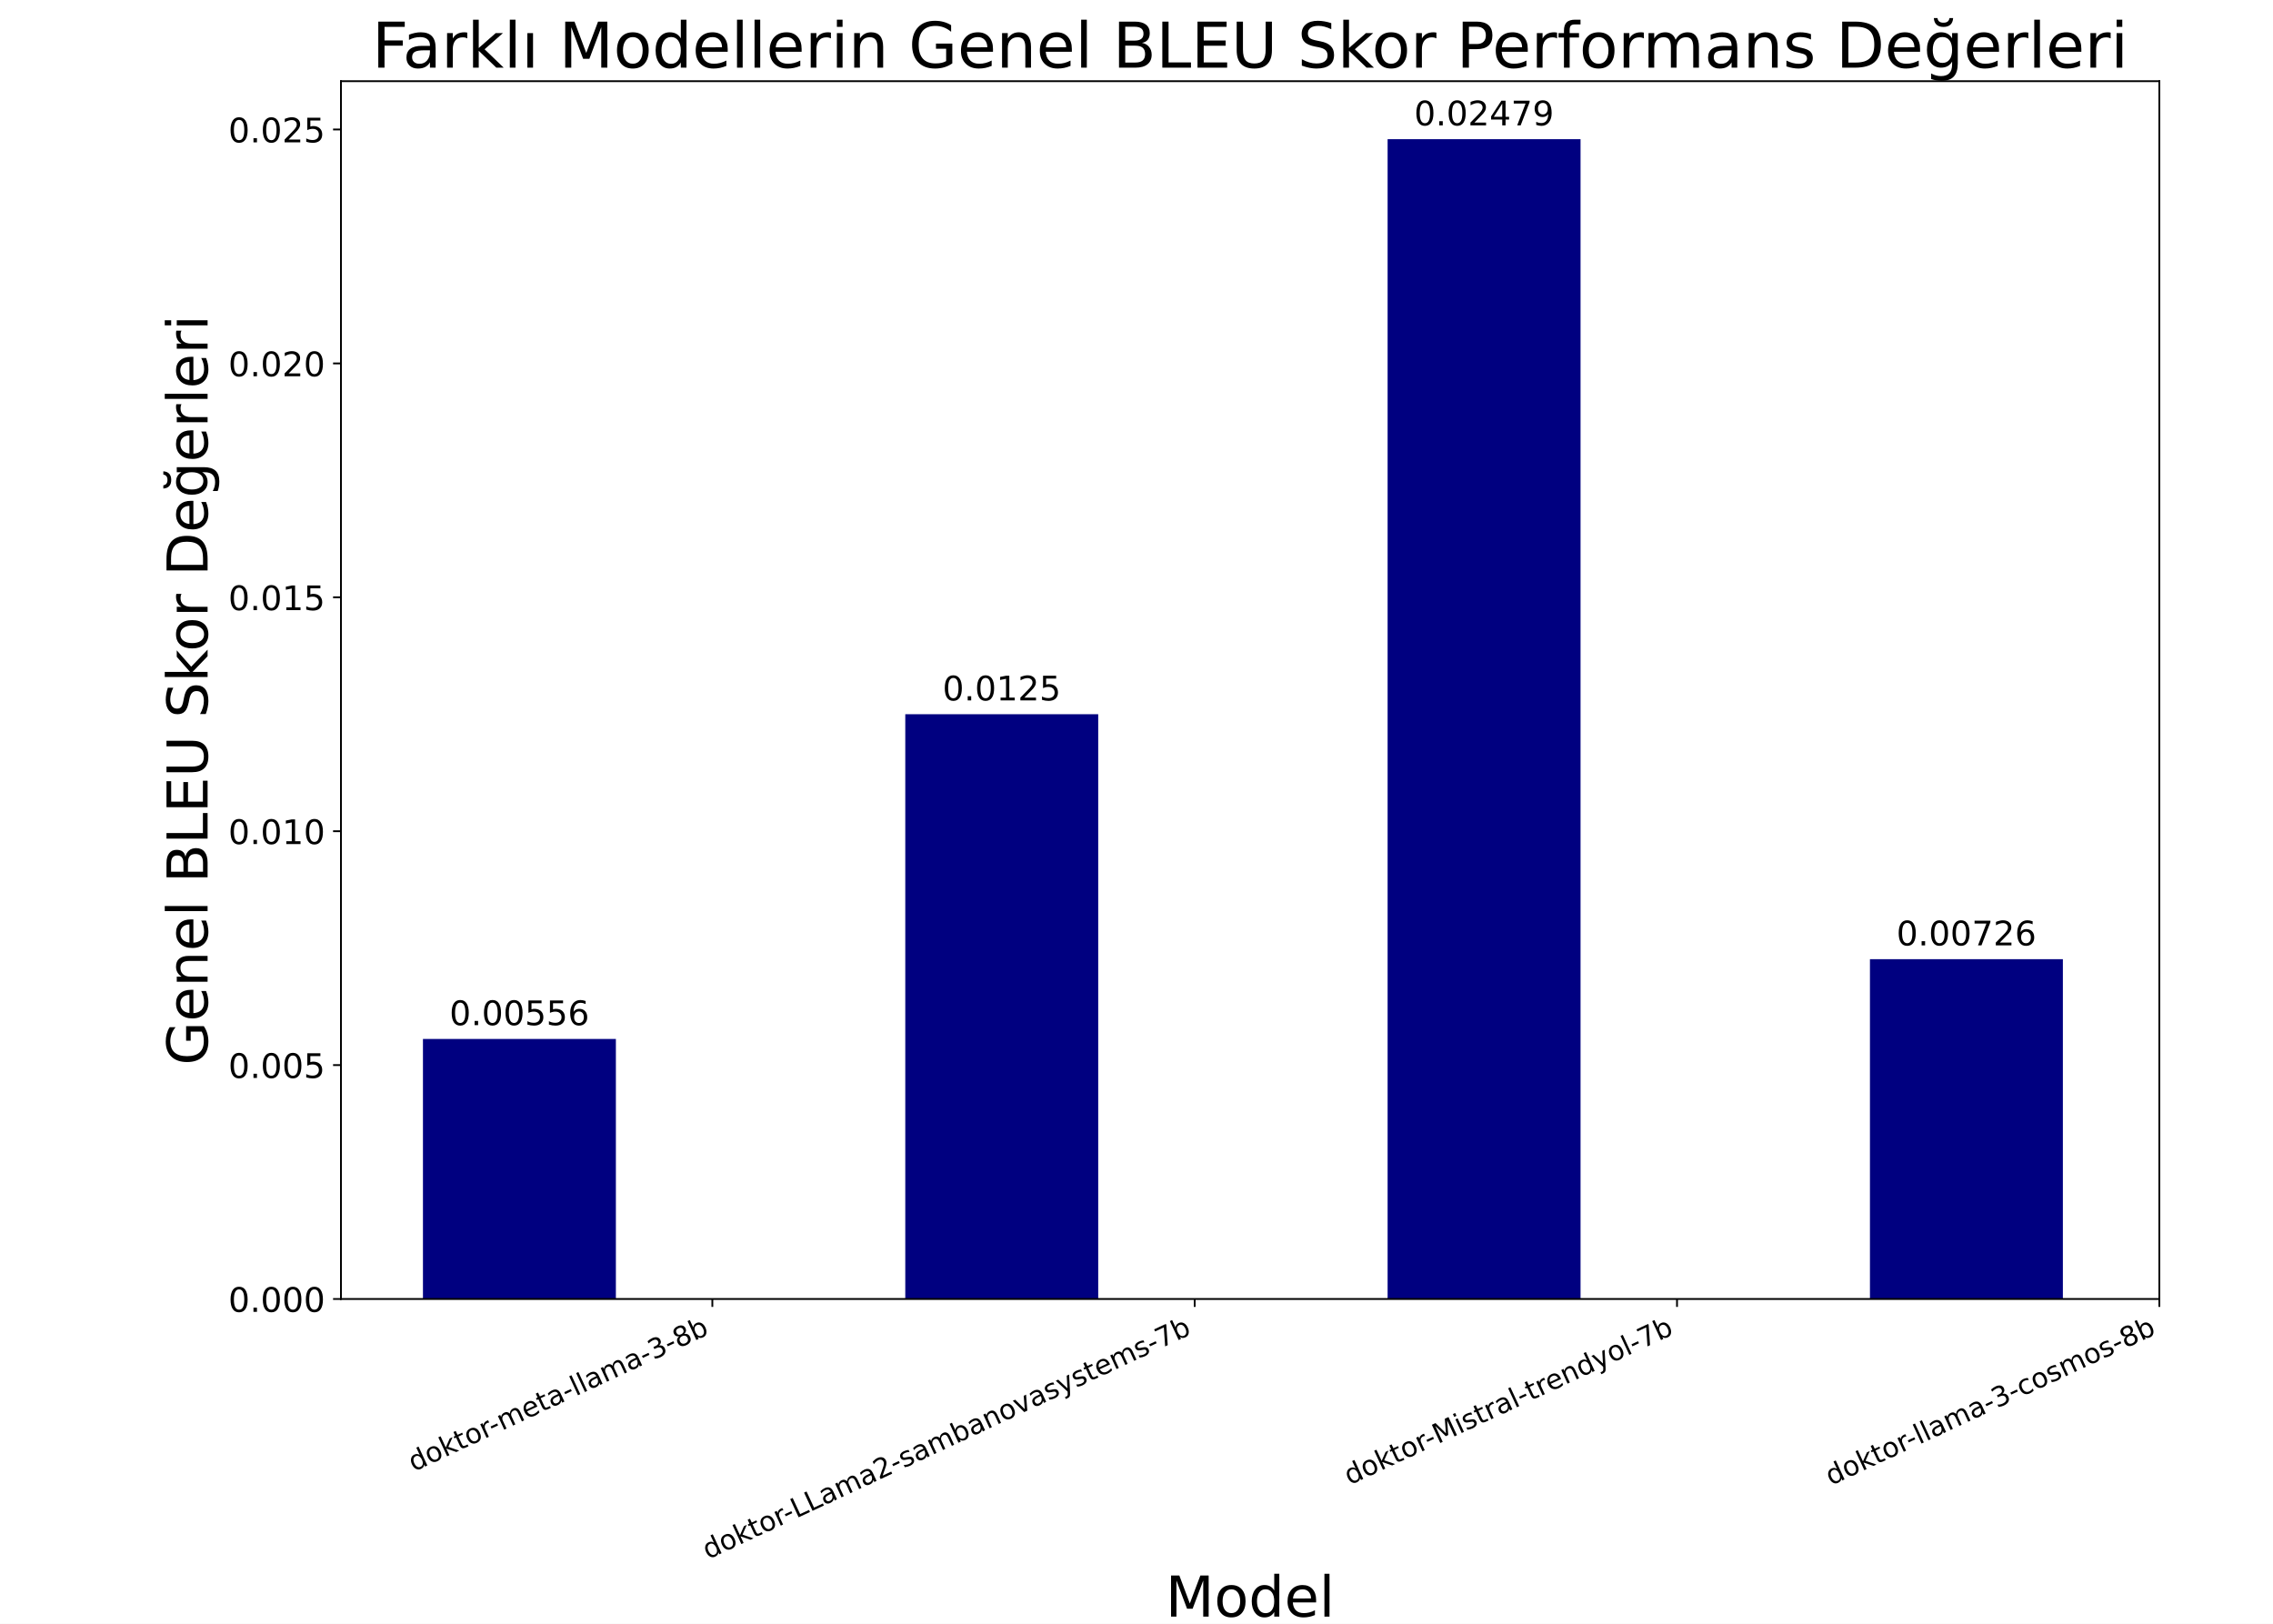
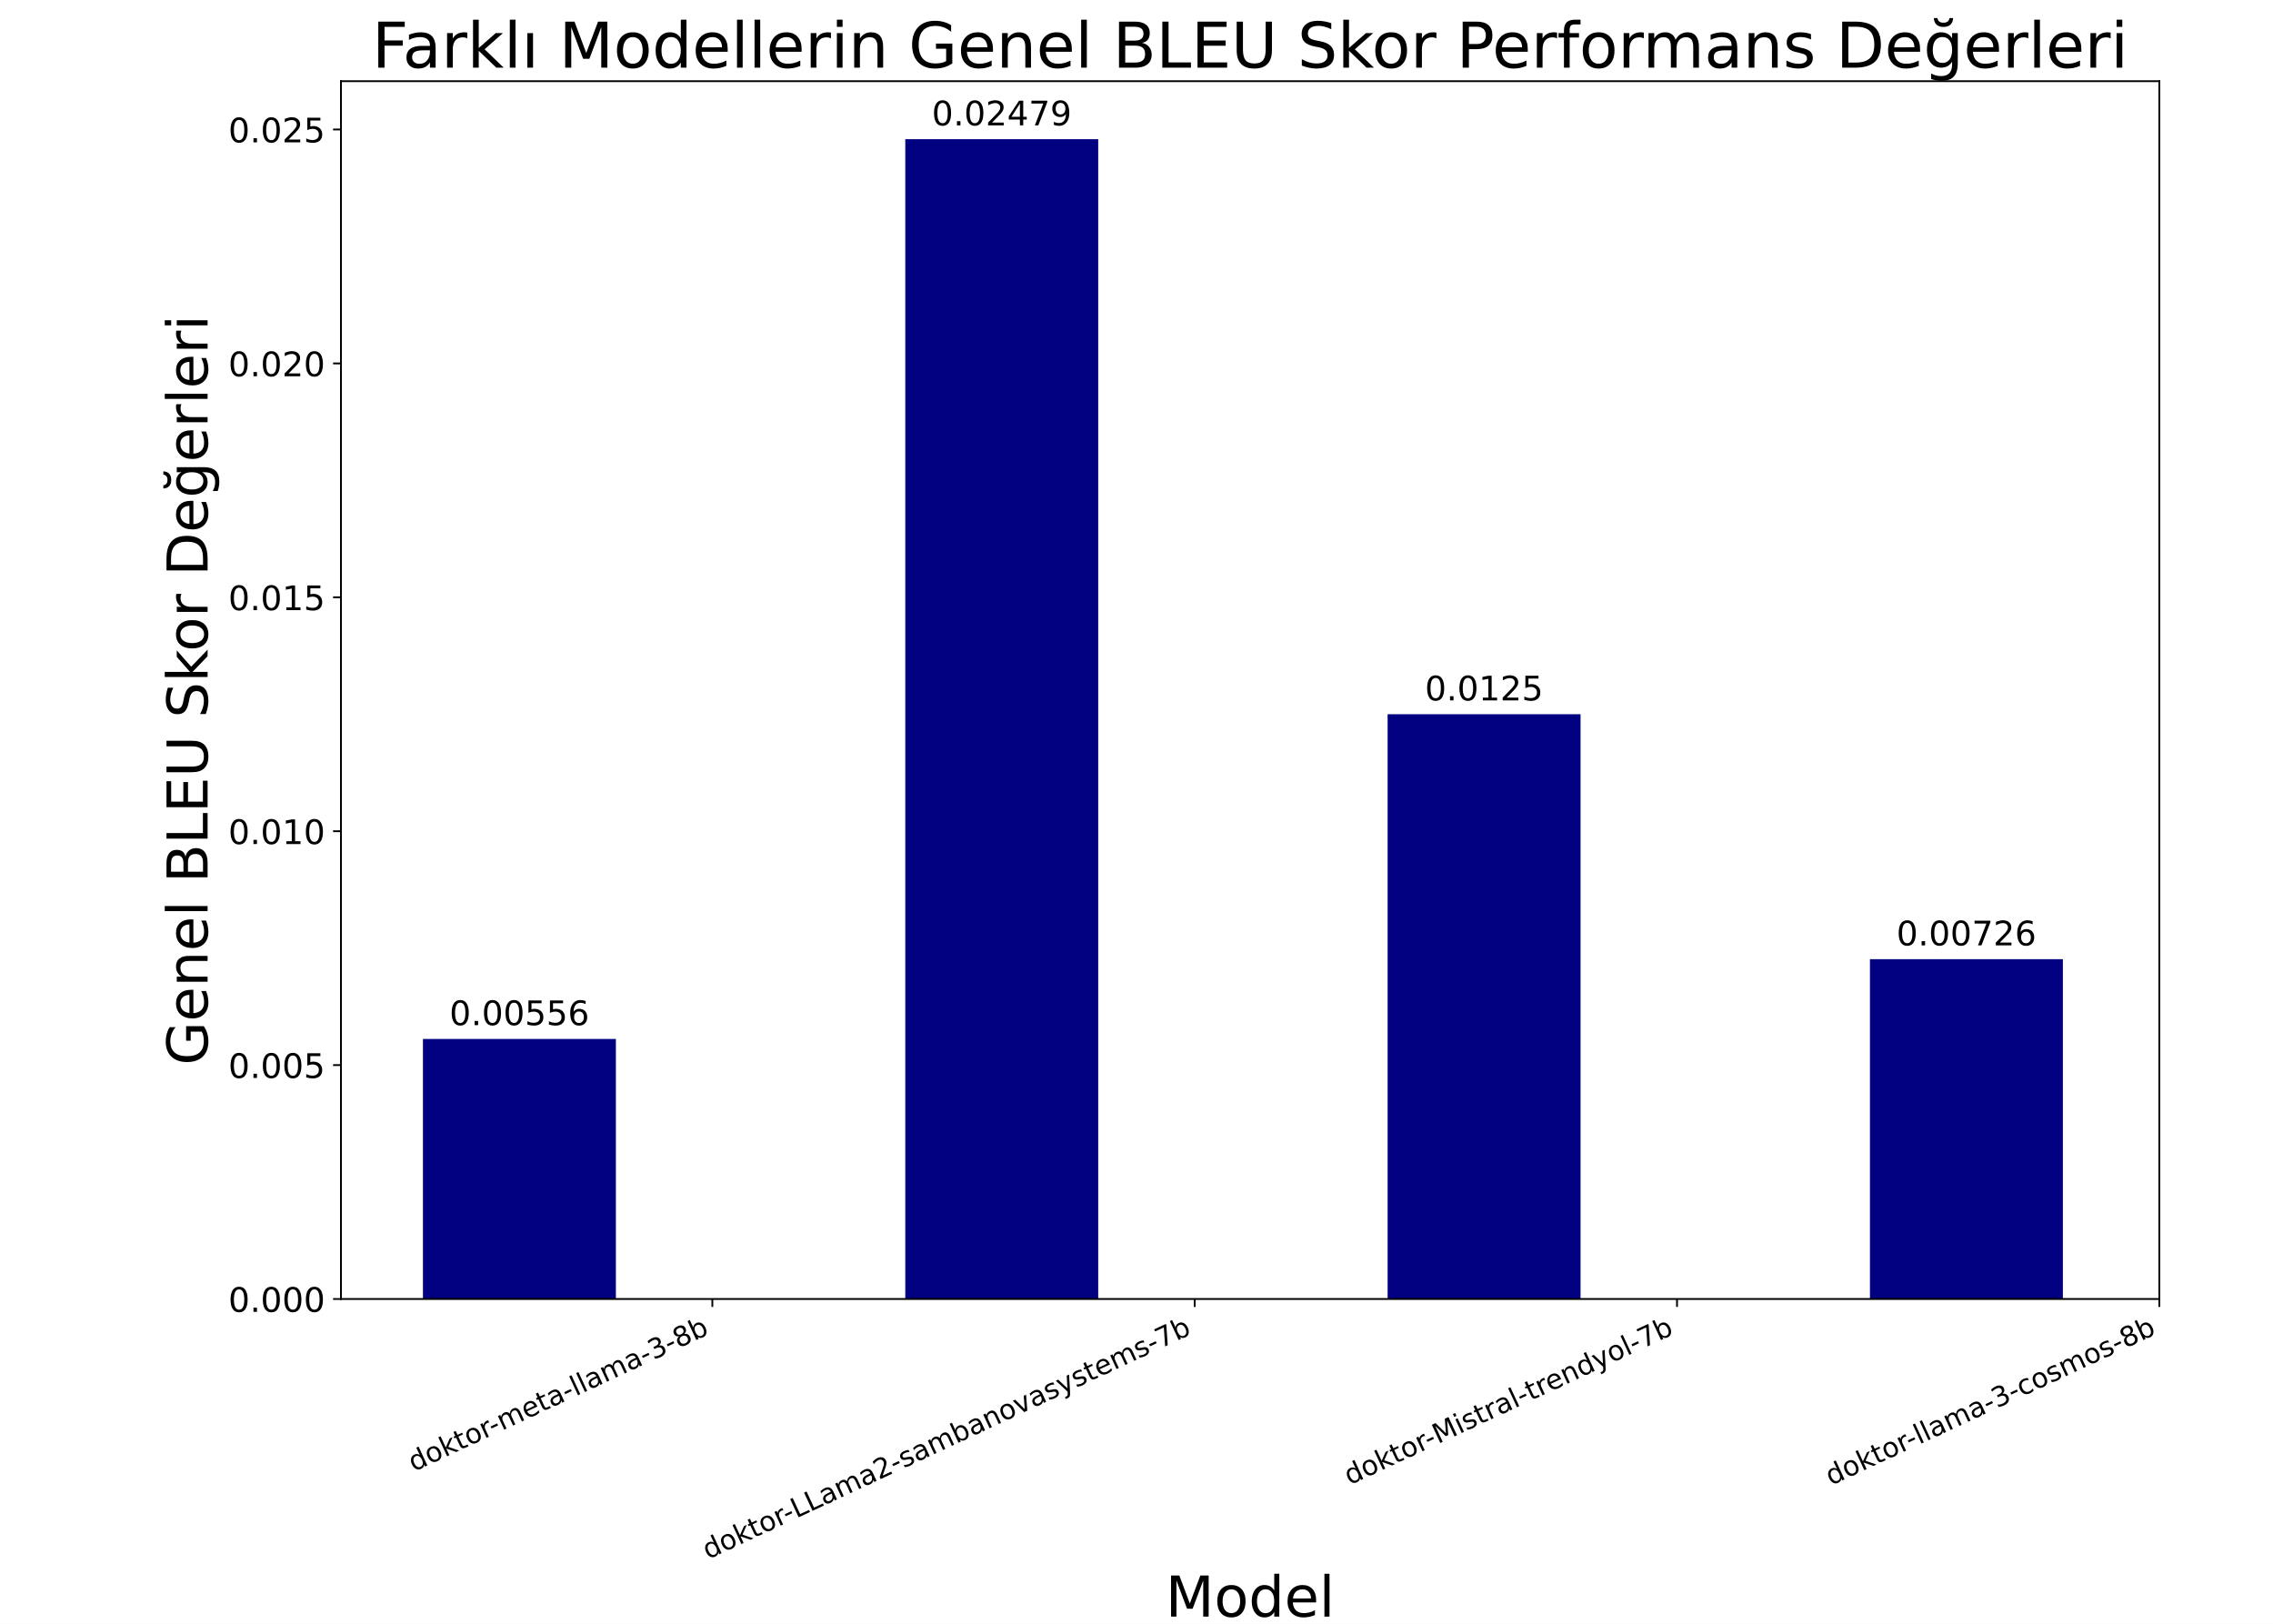
<svg xmlns="http://www.w3.org/2000/svg" xmlns:xlink="http://www.w3.org/1999/xlink" width="1008pt" height="720pt" viewBox="0 0 1008 720" version="1.1">
  <defs>
    <style type="text/css">*{stroke-linejoin: round; stroke-linecap: butt}</style>
  </defs>
  <g id="figure_1">
    <g id="patch_1">
      <path d="M 0 720  L 1008 720  L 1008 0  L 0 0  z " style="fill: #ffffff" />
    </g>
    <g id="axes_1">
      <g id="patch_2">
        <path d="M 151.2 576  L 957.6 576  L 957.6 36  L 151.2 36  z " style="fill: #ffffff" />
      </g>
      <g id="patch_3">
-         <path d="M 187.563 576  L 273.123 576  L 273.123 460.684  L 187.563 460.684  z " clip-path="url(#p17f15756ab)" style="fill: #000080" />
+         <path d="M 187.563 576  L 273.123 576  L 273.123 460.684  L 187.563 460.684  z " clip-path="url(#pc93181507f)" style="fill: #000080" />
      </g>
      <g id="patch_4">
-         <path d="M 401.462 576  L 487.022 576  L 487.022 316.698  L 401.462 316.698  z " clip-path="url(#p17f15756ab)" style="fill: #000080" />
+         <path d="M 401.462 576  L 487.022 576  L 487.022 61.714  L 401.462 61.714  z " clip-path="url(#pc93181507f)" style="fill: #000080" />
      </g>
      <g id="patch_5">
-         <path d="M 615.361 576  L 700.921 576  L 700.921 61.714  L 615.361 61.714  z " clip-path="url(#p17f15756ab)" style="fill: #000080" />
+         <path d="M 615.361 576  L 700.921 576  L 700.921 316.698  L 615.361 316.698  z " clip-path="url(#pc93181507f)" style="fill: #000080" />
      </g>
      <g id="patch_6">
-         <path d="M 829.26 576  L 914.82 576  L 914.82 425.322  L 829.26 425.322  z " clip-path="url(#p17f15756ab)" style="fill: #000080" />
+         <path d="M 829.26 576  L 914.82 576  L 914.82 425.322  L 829.26 425.322  z " clip-path="url(#pc93181507f)" style="fill: #000080" />
      </g>
      <g id="matplotlib.axis_1">
        <g id="xtick_1">
          <g id="line2d_1">
            <defs>
-               <path id="me8f43f73ed" d="M 0 0  L 0 3.5  " style="stroke: #000000; stroke-width: 0.8" />
+               <path id="m2b2a5b75cf" d="M 0 0  L 0 3.5  " style="stroke: #000000; stroke-width: 0.8" />
            </defs>
            <g>
-               <use xlink:href="#me8f43f73ed" x="315.902" y="576" style="stroke: #000000; stroke-width: 0.8" />
+               <use xlink:href="#m2b2a5b75cf" x="315.902" y="576" style="stroke: #000000; stroke-width: 0.8" />
            </g>
          </g>
          <g id="text_1">
            <g transform="translate(183.5063 652.6389) rotate(-25) scale(0.122 -0.122)">
              <defs>
                <path id="DejaVuSans-64" d="M 2906 2969  L 2906 4863  L 3481 4863  L 3481 0  L 2906 0  L 2906 525  Q 2725 213 2448 61  Q 2172 -91 1784 -91  Q 1150 -91 751 415  Q 353 922 353 1747  Q 353 2572 751 3078  Q 1150 3584 1784 3584  Q 2172 3584 2448 3432  Q 2725 3281 2906 2969  z M 947 1747  Q 947 1113 1208 752  Q 1469 391 1925 391  Q 2381 391 2643 752  Q 2906 1113 2906 1747  Q 2906 2381 2643 2742  Q 2381 3103 1925 3103  Q 1469 3103 1208 2742  Q 947 2381 947 1747  z " transform="scale(0.015625)" />
                <path id="DejaVuSans-6f" d="M 1959 3097  Q 1497 3097 1228 2736  Q 959 2375 959 1747  Q 959 1119 1226 758  Q 1494 397 1959 397  Q 2419 397 2687 759  Q 2956 1122 2956 1747  Q 2956 2369 2687 2733  Q 2419 3097 1959 3097  z M 1959 3584  Q 2709 3584 3137 3096  Q 3566 2609 3566 1747  Q 3566 888 3137 398  Q 2709 -91 1959 -91  Q 1206 -91 779 398  Q 353 888 353 1747  Q 353 2609 779 3096  Q 1206 3584 1959 3584  z " transform="scale(0.015625)" />
                <path id="DejaVuSans-6b" d="M 581 4863  L 1159 4863  L 1159 1991  L 2875 3500  L 3609 3500  L 1753 1863  L 3688 0  L 2938 0  L 1159 1709  L 1159 0  L 581 0  L 581 4863  z " transform="scale(0.015625)" />
                <path id="DejaVuSans-74" d="M 1172 4494  L 1172 3500  L 2356 3500  L 2356 3053  L 1172 3053  L 1172 1153  Q 1172 725 1289 603  Q 1406 481 1766 481  L 2356 481  L 2356 0  L 1766 0  Q 1100 0 847 248  Q 594 497 594 1153  L 594 3053  L 172 3053  L 172 3500  L 594 3500  L 594 4494  L 1172 4494  z " transform="scale(0.015625)" />
                <path id="DejaVuSans-72" d="M 2631 2963  Q 2534 3019 2420 3045  Q 2306 3072 2169 3072  Q 1681 3072 1420 2755  Q 1159 2438 1159 1844  L 1159 0  L 581 0  L 581 3500  L 1159 3500  L 1159 2956  Q 1341 3275 1631 3429  Q 1922 3584 2338 3584  Q 2397 3584 2469 3576  Q 2541 3569 2628 3553  L 2631 2963  z " transform="scale(0.015625)" />
                <path id="DejaVuSans-2d" d="M 313 2009  L 1997 2009  L 1997 1497  L 313 1497  L 313 2009  z " transform="scale(0.015625)" />
                <path id="DejaVuSans-6d" d="M 3328 2828  Q 3544 3216 3844 3400  Q 4144 3584 4550 3584  Q 5097 3584 5394 3201  Q 5691 2819 5691 2113  L 5691 0  L 5113 0  L 5113 2094  Q 5113 2597 4934 2840  Q 4756 3084 4391 3084  Q 3944 3084 3684 2787  Q 3425 2491 3425 1978  L 3425 0  L 2847 0  L 2847 2094  Q 2847 2600 2669 2842  Q 2491 3084 2119 3084  Q 1678 3084 1418 2786  Q 1159 2488 1159 1978  L 1159 0  L 581 0  L 581 3500  L 1159 3500  L 1159 2956  Q 1356 3278 1631 3431  Q 1906 3584 2284 3584  Q 2666 3584 2933 3390  Q 3200 3197 3328 2828  z " transform="scale(0.015625)" />
                <path id="DejaVuSans-65" d="M 3597 1894  L 3597 1613  L 953 1613  Q 991 1019 1311 708  Q 1631 397 2203 397  Q 2534 397 2845 478  Q 3156 559 3463 722  L 3463 178  Q 3153 47 2828 -22  Q 2503 -91 2169 -91  Q 1331 -91 842 396  Q 353 884 353 1716  Q 353 2575 817 3079  Q 1281 3584 2069 3584  Q 2775 3584 3186 3129  Q 3597 2675 3597 1894  z M 3022 2063  Q 3016 2534 2758 2815  Q 2500 3097 2075 3097  Q 1594 3097 1305 2825  Q 1016 2553 972 2059  L 3022 2063  z " transform="scale(0.015625)" />
                <path id="DejaVuSans-61" d="M 2194 1759  Q 1497 1759 1228 1600  Q 959 1441 959 1056  Q 959 750 1161 570  Q 1363 391 1709 391  Q 2188 391 2477 730  Q 2766 1069 2766 1631  L 2766 1759  L 2194 1759  z M 3341 1997  L 3341 0  L 2766 0  L 2766 531  Q 2569 213 2275 61  Q 1981 -91 1556 -91  Q 1019 -91 701 211  Q 384 513 384 1019  Q 384 1609 779 1909  Q 1175 2209 1959 2209  L 2766 2209  L 2766 2266  Q 2766 2663 2505 2880  Q 2244 3097 1772 3097  Q 1472 3097 1187 3025  Q 903 2953 641 2809  L 641 3341  Q 956 3463 1253 3523  Q 1550 3584 1831 3584  Q 2591 3584 2966 3190  Q 3341 2797 3341 1997  z " transform="scale(0.015625)" />
                <path id="DejaVuSans-6c" d="M 603 4863  L 1178 4863  L 1178 0  L 603 0  L 603 4863  z " transform="scale(0.015625)" />
                <path id="DejaVuSans-33" d="M 2597 2516  Q 3050 2419 3304 2112  Q 3559 1806 3559 1356  Q 3559 666 3084 287  Q 2609 -91 1734 -91  Q 1441 -91 1130 -33  Q 819 25 488 141  L 488 750  Q 750 597 1062 519  Q 1375 441 1716 441  Q 2309 441 2620 675  Q 2931 909 2931 1356  Q 2931 1769 2642 2001  Q 2353 2234 1838 2234  L 1294 2234  L 1294 2753  L 1863 2753  Q 2328 2753 2575 2939  Q 2822 3125 2822 3475  Q 2822 3834 2567 4026  Q 2313 4219 1838 4219  Q 1578 4219 1281 4162  Q 984 4106 628 3988  L 628 4550  Q 988 4650 1302 4700  Q 1616 4750 1894 4750  Q 2613 4750 3031 4423  Q 3450 4097 3450 3541  Q 3450 3153 3228 2886  Q 3006 2619 2597 2516  z " transform="scale(0.015625)" />
                <path id="DejaVuSans-38" d="M 2034 2216  Q 1584 2216 1326 1975  Q 1069 1734 1069 1313  Q 1069 891 1326 650  Q 1584 409 2034 409  Q 2484 409 2743 651  Q 3003 894 3003 1313  Q 3003 1734 2745 1975  Q 2488 2216 2034 2216  z M 1403 2484  Q 997 2584 770 2862  Q 544 3141 544 3541  Q 544 4100 942 4425  Q 1341 4750 2034 4750  Q 2731 4750 3128 4425  Q 3525 4100 3525 3541  Q 3525 3141 3298 2862  Q 3072 2584 2669 2484  Q 3125 2378 3379 2068  Q 3634 1759 3634 1313  Q 3634 634 3220 271  Q 2806 -91 2034 -91  Q 1263 -91 848 271  Q 434 634 434 1313  Q 434 1759 690 2068  Q 947 2378 1403 2484  z M 1172 3481  Q 1172 3119 1398 2916  Q 1625 2713 2034 2713  Q 2441 2713 2670 2916  Q 2900 3119 2900 3481  Q 2900 3844 2670 4047  Q 2441 4250 2034 4250  Q 1625 4250 1398 4047  Q 1172 3844 1172 3481  z " transform="scale(0.015625)" />
                <path id="DejaVuSans-62" d="M 3116 1747  Q 3116 2381 2855 2742  Q 2594 3103 2138 3103  Q 1681 3103 1420 2742  Q 1159 2381 1159 1747  Q 1159 1113 1420 752  Q 1681 391 2138 391  Q 2594 391 2855 752  Q 3116 1113 3116 1747  z M 1159 2969  Q 1341 3281 1617 3432  Q 1894 3584 2278 3584  Q 2916 3584 3314 3078  Q 3713 2572 3713 1747  Q 3713 922 3314 415  Q 2916 -91 2278 -91  Q 1894 -91 1617 61  Q 1341 213 1159 525  L 1159 0  L 581 0  L 581 4863  L 1159 4863  L 1159 2969  z " transform="scale(0.015625)" />
              </defs>
              <use xlink:href="#DejaVuSans-64" />
              <use xlink:href="#DejaVuSans-6f" x="63.477" />
              <use xlink:href="#DejaVuSans-6b" x="124.658" />
              <use xlink:href="#DejaVuSans-74" x="182.568" />
              <use xlink:href="#DejaVuSans-6f" x="221.777" />
              <use xlink:href="#DejaVuSans-72" x="282.959" />
              <use xlink:href="#DejaVuSans-2d" x="317.697" />
              <use xlink:href="#DejaVuSans-6d" x="353.781" />
              <use xlink:href="#DejaVuSans-65" x="451.193" />
              <use xlink:href="#DejaVuSans-74" x="512.717" />
              <use xlink:href="#DejaVuSans-61" x="551.926" />
              <use xlink:href="#DejaVuSans-2d" x="613.205" />
              <use xlink:href="#DejaVuSans-6c" x="649.289" />
              <use xlink:href="#DejaVuSans-6c" x="677.072" />
              <use xlink:href="#DejaVuSans-61" x="704.855" />
              <use xlink:href="#DejaVuSans-6d" x="766.135" />
              <use xlink:href="#DejaVuSans-61" x="863.547" />
              <use xlink:href="#DejaVuSans-2d" x="924.826" />
              <use xlink:href="#DejaVuSans-33" x="960.91" />
              <use xlink:href="#DejaVuSans-2d" x="1024.533" />
              <use xlink:href="#DejaVuSans-38" x="1060.617" />
              <use xlink:href="#DejaVuSans-62" x="1124.24" />
            </g>
          </g>
        </g>
        <g id="xtick_2">
          <g id="line2d_2">
            <g>
-               <use xlink:href="#me8f43f73ed" x="529.802" y="576" style="stroke: #000000; stroke-width: 0.8" />
+               <use xlink:href="#m2b2a5b75cf" x="529.802" y="576" style="stroke: #000000; stroke-width: 0.8" />
            </g>
          </g>
          <g id="text_2">
            <g transform="translate(313.9739 691.5437) rotate(-25) scale(0.122 -0.122)">
              <defs>
                <path id="DejaVuSans-4c" d="M 628 4666  L 1259 4666  L 1259 531  L 3531 531  L 3531 0  L 628 0  L 628 4666  z " transform="scale(0.015625)" />
                <path id="DejaVuSans-32" d="M 1228 531  L 3431 531  L 3431 0  L 469 0  L 469 531  Q 828 903 1448 1529  Q 2069 2156 2228 2338  Q 2531 2678 2651 2914  Q 2772 3150 2772 3378  Q 2772 3750 2511 3984  Q 2250 4219 1831 4219  Q 1534 4219 1204 4116  Q 875 4013 500 3803  L 500 4441  Q 881 4594 1212 4672  Q 1544 4750 1819 4750  Q 2544 4750 2975 4387  Q 3406 4025 3406 3419  Q 3406 3131 3298 2873  Q 3191 2616 2906 2266  Q 2828 2175 2409 1742  Q 1991 1309 1228 531  z " transform="scale(0.015625)" />
                <path id="DejaVuSans-73" d="M 2834 3397  L 2834 2853  Q 2591 2978 2328 3040  Q 2066 3103 1784 3103  Q 1356 3103 1142 2972  Q 928 2841 928 2578  Q 928 2378 1081 2264  Q 1234 2150 1697 2047  L 1894 2003  Q 2506 1872 2764 1633  Q 3022 1394 3022 966  Q 3022 478 2636 193  Q 2250 -91 1575 -91  Q 1294 -91 989 -36  Q 684 19 347 128  L 347 722  Q 666 556 975 473  Q 1284 391 1588 391  Q 1994 391 2212 530  Q 2431 669 2431 922  Q 2431 1156 2273 1281  Q 2116 1406 1581 1522  L 1381 1569  Q 847 1681 609 1914  Q 372 2147 372 2553  Q 372 3047 722 3315  Q 1072 3584 1716 3584  Q 2034 3584 2315 3537  Q 2597 3491 2834 3397  z " transform="scale(0.015625)" />
                <path id="DejaVuSans-6e" d="M 3513 2113  L 3513 0  L 2938 0  L 2938 2094  Q 2938 2591 2744 2837  Q 2550 3084 2163 3084  Q 1697 3084 1428 2787  Q 1159 2491 1159 1978  L 1159 0  L 581 0  L 581 3500  L 1159 3500  L 1159 2956  Q 1366 3272 1645 3428  Q 1925 3584 2291 3584  Q 2894 3584 3203 3211  Q 3513 2838 3513 2113  z " transform="scale(0.015625)" />
                <path id="DejaVuSans-76" d="M 191 3500  L 800 3500  L 1894 563  L 2988 3500  L 3597 3500  L 2284 0  L 1503 0  L 191 3500  z " transform="scale(0.015625)" />
                <path id="DejaVuSans-79" d="M 2059 -325  Q 1816 -950 1584 -1140  Q 1353 -1331 966 -1331  L 506 -1331  L 506 -850  L 844 -850  Q 1081 -850 1212 -737  Q 1344 -625 1503 -206  L 1606 56  L 191 3500  L 800 3500  L 1894 763  L 2988 3500  L 3597 3500  L 2059 -325  z " transform="scale(0.015625)" />
                <path id="DejaVuSans-37" d="M 525 4666  L 3525 4666  L 3525 4397  L 1831 0  L 1172 0  L 2766 4134  L 525 4134  L 525 4666  z " transform="scale(0.015625)" />
              </defs>
              <use xlink:href="#DejaVuSans-64" />
              <use xlink:href="#DejaVuSans-6f" x="63.477" />
              <use xlink:href="#DejaVuSans-6b" x="124.658" />
              <use xlink:href="#DejaVuSans-74" x="182.568" />
              <use xlink:href="#DejaVuSans-6f" x="221.777" />
              <use xlink:href="#DejaVuSans-72" x="282.959" />
              <use xlink:href="#DejaVuSans-2d" x="317.697" />
              <use xlink:href="#DejaVuSans-4c" x="353.781" />
              <use xlink:href="#DejaVuSans-4c" x="409.494" />
              <use xlink:href="#DejaVuSans-61" x="465.207" />
              <use xlink:href="#DejaVuSans-6d" x="526.486" />
              <use xlink:href="#DejaVuSans-61" x="623.898" />
              <use xlink:href="#DejaVuSans-32" x="685.178" />
              <use xlink:href="#DejaVuSans-2d" x="748.801" />
              <use xlink:href="#DejaVuSans-73" x="784.885" />
              <use xlink:href="#DejaVuSans-61" x="836.984" />
              <use xlink:href="#DejaVuSans-6d" x="898.264" />
              <use xlink:href="#DejaVuSans-62" x="995.676" />
              <use xlink:href="#DejaVuSans-61" x="1059.152" />
              <use xlink:href="#DejaVuSans-6e" x="1120.432" />
              <use xlink:href="#DejaVuSans-6f" x="1183.811" />
              <use xlink:href="#DejaVuSans-76" x="1244.992" />
              <use xlink:href="#DejaVuSans-61" x="1304.172" />
              <use xlink:href="#DejaVuSans-73" x="1365.451" />
              <use xlink:href="#DejaVuSans-79" x="1417.551" />
              <use xlink:href="#DejaVuSans-73" x="1476.73" />
              <use xlink:href="#DejaVuSans-74" x="1528.83" />
              <use xlink:href="#DejaVuSans-65" x="1568.039" />
              <use xlink:href="#DejaVuSans-6d" x="1629.562" />
              <use xlink:href="#DejaVuSans-73" x="1726.975" />
              <use xlink:href="#DejaVuSans-2d" x="1779.074" />
              <use xlink:href="#DejaVuSans-37" x="1815.158" />
              <use xlink:href="#DejaVuSans-62" x="1878.781" />
            </g>
          </g>
        </g>
        <g id="xtick_3">
          <g id="line2d_3">
            <g>
-               <use xlink:href="#me8f43f73ed" x="743.701" y="576" style="stroke: #000000; stroke-width: 0.8" />
+               <use xlink:href="#m2b2a5b75cf" x="743.701" y="576" style="stroke: #000000; stroke-width: 0.8" />
            </g>
          </g>
          <g id="text_3">
            <g transform="translate(598.5357 658.5932) rotate(-25) scale(0.122 -0.122)">
              <defs>
                <path id="DejaVuSans-4d" d="M 628 4666  L 1569 4666  L 2759 1491  L 3956 4666  L 4897 4666  L 4897 0  L 4281 0  L 4281 4097  L 3078 897  L 2444 897  L 1241 4097  L 1241 0  L 628 0  L 628 4666  z " transform="scale(0.015625)" />
                <path id="DejaVuSans-69" d="M 603 3500  L 1178 3500  L 1178 0  L 603 0  L 603 3500  z M 603 4863  L 1178 4863  L 1178 4134  L 603 4134  L 603 4863  z " transform="scale(0.015625)" />
              </defs>
              <use xlink:href="#DejaVuSans-64" />
              <use xlink:href="#DejaVuSans-6f" x="63.477" />
              <use xlink:href="#DejaVuSans-6b" x="124.658" />
              <use xlink:href="#DejaVuSans-74" x="182.568" />
              <use xlink:href="#DejaVuSans-6f" x="221.777" />
              <use xlink:href="#DejaVuSans-72" x="282.959" />
              <use xlink:href="#DejaVuSans-2d" x="317.697" />
              <use xlink:href="#DejaVuSans-4d" x="353.781" />
              <use xlink:href="#DejaVuSans-69" x="440.061" />
              <use xlink:href="#DejaVuSans-73" x="467.844" />
              <use xlink:href="#DejaVuSans-74" x="519.943" />
              <use xlink:href="#DejaVuSans-72" x="559.152" />
              <use xlink:href="#DejaVuSans-61" x="600.266" />
              <use xlink:href="#DejaVuSans-6c" x="661.545" />
              <use xlink:href="#DejaVuSans-2d" x="689.328" />
              <use xlink:href="#DejaVuSans-74" x="725.412" />
              <use xlink:href="#DejaVuSans-72" x="764.621" />
              <use xlink:href="#DejaVuSans-65" x="803.484" />
              <use xlink:href="#DejaVuSans-6e" x="865.008" />
              <use xlink:href="#DejaVuSans-64" x="928.387" />
              <use xlink:href="#DejaVuSans-79" x="991.863" />
              <use xlink:href="#DejaVuSans-6f" x="1051.043" />
              <use xlink:href="#DejaVuSans-6c" x="1112.225" />
              <use xlink:href="#DejaVuSans-2d" x="1140.008" />
              <use xlink:href="#DejaVuSans-37" x="1176.092" />
              <use xlink:href="#DejaVuSans-62" x="1239.715" />
            </g>
          </g>
        </g>
        <g id="xtick_4">
          <g id="line2d_4">
            <g>
-               <use xlink:href="#me8f43f73ed" x="957.6" y="576" style="stroke: #000000; stroke-width: 0.8" />
+               <use xlink:href="#m2b2a5b75cf" x="957.6" y="576" style="stroke: #000000; stroke-width: 0.8" />
            </g>
          </g>
          <g id="text_4">
            <g transform="translate(811.9874 658.8018) rotate(-25) scale(0.122 -0.122)">
              <defs>
                <path id="DejaVuSans-63" d="M 3122 3366  L 3122 2828  Q 2878 2963 2633 3030  Q 2388 3097 2138 3097  Q 1578 3097 1268 2742  Q 959 2388 959 1747  Q 959 1106 1268 751  Q 1578 397 2138 397  Q 2388 397 2633 464  Q 2878 531 3122 666  L 3122 134  Q 2881 22 2623 -34  Q 2366 -91 2075 -91  Q 1284 -91 818 406  Q 353 903 353 1747  Q 353 2603 823 3093  Q 1294 3584 2113 3584  Q 2378 3584 2631 3529  Q 2884 3475 3122 3366  z " transform="scale(0.015625)" />
              </defs>
              <use xlink:href="#DejaVuSans-64" />
              <use xlink:href="#DejaVuSans-6f" x="63.477" />
              <use xlink:href="#DejaVuSans-6b" x="124.658" />
              <use xlink:href="#DejaVuSans-74" x="182.568" />
              <use xlink:href="#DejaVuSans-6f" x="221.777" />
              <use xlink:href="#DejaVuSans-72" x="282.959" />
              <use xlink:href="#DejaVuSans-2d" x="317.697" />
              <use xlink:href="#DejaVuSans-6c" x="353.781" />
              <use xlink:href="#DejaVuSans-6c" x="381.564" />
              <use xlink:href="#DejaVuSans-61" x="409.348" />
              <use xlink:href="#DejaVuSans-6d" x="470.627" />
              <use xlink:href="#DejaVuSans-61" x="568.039" />
              <use xlink:href="#DejaVuSans-2d" x="629.318" />
              <use xlink:href="#DejaVuSans-33" x="665.402" />
              <use xlink:href="#DejaVuSans-2d" x="729.025" />
              <use xlink:href="#DejaVuSans-63" x="765.109" />
              <use xlink:href="#DejaVuSans-6f" x="820.09" />
              <use xlink:href="#DejaVuSans-73" x="881.271" />
              <use xlink:href="#DejaVuSans-6d" x="933.371" />
              <use xlink:href="#DejaVuSans-6f" x="1030.783" />
              <use xlink:href="#DejaVuSans-73" x="1091.965" />
              <use xlink:href="#DejaVuSans-2d" x="1144.064" />
              <use xlink:href="#DejaVuSans-38" x="1180.148" />
              <use xlink:href="#DejaVuSans-62" x="1243.771" />
            </g>
          </g>
        </g>
        <g id="text_5">
          <g transform="translate(516.8668 716.8393) scale(0.25 -0.25)">
            <use xlink:href="#DejaVuSans-4d" />
            <use xlink:href="#DejaVuSans-6f" x="86.279" />
            <use xlink:href="#DejaVuSans-64" x="147.461" />
            <use xlink:href="#DejaVuSans-65" x="210.938" />
            <use xlink:href="#DejaVuSans-6c" x="272.461" />
          </g>
        </g>
      </g>
      <g id="matplotlib.axis_2">
        <g id="ytick_1">
          <g id="line2d_5">
            <defs>
-               <path id="m02efa953d9" d="M 0 0  L -3.5 0  " style="stroke: #000000; stroke-width: 0.8" />
+               <path id="m7245a4349d" d="M 0 0  L -3.5 0  " style="stroke: #000000; stroke-width: 0.8" />
            </defs>
            <g>
-               <use xlink:href="#m02efa953d9" x="151.2" y="576" style="stroke: #000000; stroke-width: 0.8" />
+               <use xlink:href="#m7245a4349d" x="151.2" y="576" style="stroke: #000000; stroke-width: 0.8" />
            </g>
          </g>
          <g id="text_6">
            <g transform="translate(101.2578 581.6988) scale(0.15 -0.15)">
              <defs>
                <path id="DejaVuSans-30" d="M 2034 4250  Q 1547 4250 1301 3770  Q 1056 3291 1056 2328  Q 1056 1369 1301 889  Q 1547 409 2034 409  Q 2525 409 2770 889  Q 3016 1369 3016 2328  Q 3016 3291 2770 3770  Q 2525 4250 2034 4250  z M 2034 4750  Q 2819 4750 3233 4129  Q 3647 3509 3647 2328  Q 3647 1150 3233 529  Q 2819 -91 2034 -91  Q 1250 -91 836 529  Q 422 1150 422 2328  Q 422 3509 836 4129  Q 1250 4750 2034 4750  z " transform="scale(0.015625)" />
                <path id="DejaVuSans-2e" d="M 684 794  L 1344 794  L 1344 0  L 684 0  L 684 794  z " transform="scale(0.015625)" />
              </defs>
              <use xlink:href="#DejaVuSans-30" />
              <use xlink:href="#DejaVuSans-2e" x="63.623" />
              <use xlink:href="#DejaVuSans-30" x="95.41" />
              <use xlink:href="#DejaVuSans-30" x="159.033" />
              <use xlink:href="#DejaVuSans-30" x="222.656" />
            </g>
          </g>
        </g>
        <g id="ytick_2">
          <g id="line2d_6">
            <g>
-               <use xlink:href="#m02efa953d9" x="151.2" y="472.285" style="stroke: #000000; stroke-width: 0.8" />
+               <use xlink:href="#m7245a4349d" x="151.2" y="472.285" style="stroke: #000000; stroke-width: 0.8" />
            </g>
          </g>
          <g id="text_7">
            <g transform="translate(101.2578 477.9838) scale(0.15 -0.15)">
              <defs>
                <path id="DejaVuSans-35" d="M 691 4666  L 3169 4666  L 3169 4134  L 1269 4134  L 1269 2991  Q 1406 3038 1543 3061  Q 1681 3084 1819 3084  Q 2600 3084 3056 2656  Q 3513 2228 3513 1497  Q 3513 744 3044 326  Q 2575 -91 1722 -91  Q 1428 -91 1123 -41  Q 819 9 494 109  L 494 744  Q 775 591 1075 516  Q 1375 441 1709 441  Q 2250 441 2565 725  Q 2881 1009 2881 1497  Q 2881 1984 2565 2268  Q 2250 2553 1709 2553  Q 1456 2553 1204 2497  Q 953 2441 691 2322  L 691 4666  z " transform="scale(0.015625)" />
              </defs>
              <use xlink:href="#DejaVuSans-30" />
              <use xlink:href="#DejaVuSans-2e" x="63.623" />
              <use xlink:href="#DejaVuSans-30" x="95.41" />
              <use xlink:href="#DejaVuSans-30" x="159.033" />
              <use xlink:href="#DejaVuSans-35" x="222.656" />
            </g>
          </g>
        </g>
        <g id="ytick_3">
          <g id="line2d_7">
            <g>
-               <use xlink:href="#m02efa953d9" x="151.2" y="368.57" style="stroke: #000000; stroke-width: 0.8" />
+               <use xlink:href="#m7245a4349d" x="151.2" y="368.57" style="stroke: #000000; stroke-width: 0.8" />
            </g>
          </g>
          <g id="text_8">
            <g transform="translate(101.2578 374.2688) scale(0.15 -0.15)">
              <defs>
                <path id="DejaVuSans-31" d="M 794 531  L 1825 531  L 1825 4091  L 703 3866  L 703 4441  L 1819 4666  L 2450 4666  L 2450 531  L 3481 531  L 3481 0  L 794 0  L 794 531  z " transform="scale(0.015625)" />
              </defs>
              <use xlink:href="#DejaVuSans-30" />
              <use xlink:href="#DejaVuSans-2e" x="63.623" />
              <use xlink:href="#DejaVuSans-30" x="95.41" />
              <use xlink:href="#DejaVuSans-31" x="159.033" />
              <use xlink:href="#DejaVuSans-30" x="222.656" />
            </g>
          </g>
        </g>
        <g id="ytick_4">
          <g id="line2d_8">
            <g>
-               <use xlink:href="#m02efa953d9" x="151.2" y="264.855" style="stroke: #000000; stroke-width: 0.8" />
+               <use xlink:href="#m7245a4349d" x="151.2" y="264.855" style="stroke: #000000; stroke-width: 0.8" />
            </g>
          </g>
          <g id="text_9">
            <g transform="translate(101.2578 270.5538) scale(0.15 -0.15)">
              <use xlink:href="#DejaVuSans-30" />
              <use xlink:href="#DejaVuSans-2e" x="63.623" />
              <use xlink:href="#DejaVuSans-30" x="95.41" />
              <use xlink:href="#DejaVuSans-31" x="159.033" />
              <use xlink:href="#DejaVuSans-35" x="222.656" />
            </g>
          </g>
        </g>
        <g id="ytick_5">
          <g id="line2d_9">
            <g>
-               <use xlink:href="#m02efa953d9" x="151.2" y="161.14" style="stroke: #000000; stroke-width: 0.8" />
+               <use xlink:href="#m7245a4349d" x="151.2" y="161.14" style="stroke: #000000; stroke-width: 0.8" />
            </g>
          </g>
          <g id="text_10">
            <g transform="translate(101.2578 166.8388) scale(0.15 -0.15)">
              <use xlink:href="#DejaVuSans-30" />
              <use xlink:href="#DejaVuSans-2e" x="63.623" />
              <use xlink:href="#DejaVuSans-30" x="95.41" />
              <use xlink:href="#DejaVuSans-32" x="159.033" />
              <use xlink:href="#DejaVuSans-30" x="222.656" />
            </g>
          </g>
        </g>
        <g id="ytick_6">
          <g id="line2d_10">
            <g>
-               <use xlink:href="#m02efa953d9" x="151.2" y="57.425" style="stroke: #000000; stroke-width: 0.8" />
+               <use xlink:href="#m7245a4349d" x="151.2" y="57.425" style="stroke: #000000; stroke-width: 0.8" />
            </g>
          </g>
          <g id="text_11">
            <g transform="translate(101.2578 63.12385) scale(0.15 -0.15)">
              <use xlink:href="#DejaVuSans-30" />
              <use xlink:href="#DejaVuSans-2e" x="63.623" />
              <use xlink:href="#DejaVuSans-30" x="95.41" />
              <use xlink:href="#DejaVuSans-32" x="159.033" />
              <use xlink:href="#DejaVuSans-35" x="222.656" />
            </g>
          </g>
        </g>
        <g id="text_12">
          <g transform="translate(92.05859 472.334) rotate(-90) scale(0.25 -0.25)">
            <defs>
              <path id="DejaVuSans-47" d="M 3809 666  L 3809 1919  L 2778 1919  L 2778 2438  L 4434 2438  L 4434 434  Q 4069 175 3628 42  Q 3188 -91 2688 -91  Q 1594 -91 976 548  Q 359 1188 359 2328  Q 359 3472 976 4111  Q 1594 4750 2688 4750  Q 3144 4750 3555 4637  Q 3966 4525 4313 4306  L 4313 3634  Q 3963 3931 3569 4081  Q 3175 4231 2741 4231  Q 1884 4231 1454 3753  Q 1025 3275 1025 2328  Q 1025 1384 1454 906  Q 1884 428 2741 428  Q 3075 428 3337 486  Q 3600 544 3809 666  z " transform="scale(0.015625)" />
              <path id="DejaVuSans-20" transform="scale(0.015625)" />
              <path id="DejaVuSans-42" d="M 1259 2228  L 1259 519  L 2272 519  Q 2781 519 3026 730  Q 3272 941 3272 1375  Q 3272 1813 3026 2020  Q 2781 2228 2272 2228  L 1259 2228  z M 1259 4147  L 1259 2741  L 2194 2741  Q 2656 2741 2882 2914  Q 3109 3088 3109 3444  Q 3109 3797 2882 3972  Q 2656 4147 2194 4147  L 1259 4147  z M 628 4666  L 2241 4666  Q 2963 4666 3353 4366  Q 3744 4066 3744 3513  Q 3744 3084 3544 2831  Q 3344 2578 2956 2516  Q 3422 2416 3680 2098  Q 3938 1781 3938 1306  Q 3938 681 3513 340  Q 3088 0 2303 0  L 628 0  L 628 4666  z " transform="scale(0.015625)" />
              <path id="DejaVuSans-45" d="M 628 4666  L 3578 4666  L 3578 4134  L 1259 4134  L 1259 2753  L 3481 2753  L 3481 2222  L 1259 2222  L 1259 531  L 3634 531  L 3634 0  L 628 0  L 628 4666  z " transform="scale(0.015625)" />
              <path id="DejaVuSans-55" d="M 556 4666  L 1191 4666  L 1191 1831  Q 1191 1081 1462 751  Q 1734 422 2344 422  Q 2950 422 3222 751  Q 3494 1081 3494 1831  L 3494 4666  L 4128 4666  L 4128 1753  Q 4128 841 3676 375  Q 3225 -91 2344 -91  Q 1459 -91 1007 375  Q 556 841 556 1753  L 556 4666  z " transform="scale(0.015625)" />
              <path id="DejaVuSans-53" d="M 3425 4513  L 3425 3897  Q 3066 4069 2747 4153  Q 2428 4238 2131 4238  Q 1616 4238 1336 4038  Q 1056 3838 1056 3469  Q 1056 3159 1242 3001  Q 1428 2844 1947 2747  L 2328 2669  Q 3034 2534 3370 2195  Q 3706 1856 3706 1288  Q 3706 609 3251 259  Q 2797 -91 1919 -91  Q 1588 -91 1214 -16  Q 841 59 441 206  L 441 856  Q 825 641 1194 531  Q 1563 422 1919 422  Q 2459 422 2753 634  Q 3047 847 3047 1241  Q 3047 1584 2836 1778  Q 2625 1972 2144 2069  L 1759 2144  Q 1053 2284 737 2584  Q 422 2884 422 3419  Q 422 4038 858 4394  Q 1294 4750 2059 4750  Q 2388 4750 2728 4690  Q 3069 4631 3425 4513  z " transform="scale(0.015625)" />
              <path id="DejaVuSans-44" d="M 1259 4147  L 1259 519  L 2022 519  Q 2988 519 3436 956  Q 3884 1394 3884 2338  Q 3884 3275 3436 3711  Q 2988 4147 2022 4147  L 1259 4147  z M 628 4666  L 1925 4666  Q 3281 4666 3915 4102  Q 4550 3538 4550 2338  Q 4550 1131 3912 565  Q 3275 0 1925 0  L 628 0  L 628 4666  z " transform="scale(0.015625)" />
              <path id="DejaVuSans-11f" d="M 2906 1791  Q 2906 2416 2648 2759  Q 2391 3103 1925 3103  Q 1463 3103 1205 2759  Q 947 2416 947 1791  Q 947 1169 1205 825  Q 1463 481 1925 481  Q 2391 481 2648 825  Q 2906 1169 2906 1791  z M 3481 434  Q 3481 -459 3084 -895  Q 2688 -1331 1869 -1331  Q 1566 -1331 1297 -1286  Q 1028 -1241 775 -1147  L 775 -588  Q 1028 -725 1275 -790  Q 1522 -856 1778 -856  Q 2344 -856 2625 -561  Q 2906 -266 2906 331  L 2906 616  Q 2728 306 2450 153  Q 2172 0 1784 0  Q 1141 0 747 490  Q 353 981 353 1791  Q 353 2603 747 3093  Q 1141 3584 1784 3584  Q 2172 3584 2450 3431  Q 2728 3278 2906 2969  L 2906 3500  L 3481 3500  L 3481 434  z M 1054 5025  L 1423 5025  Q 1457 4791 1608 4673  Q 1760 4556 2032 4556  Q 2301 4556 2451 4672  Q 2601 4788 2641 5025  L 3010 5025  Q 2979 4578 2732 4353  Q 2485 4128 2032 4128  Q 1579 4128 1332 4353  Q 1085 4578 1054 5025  z " transform="scale(0.015625)" />
            </defs>
            <use xlink:href="#DejaVuSans-47" />
            <use xlink:href="#DejaVuSans-65" x="77.49" />
            <use xlink:href="#DejaVuSans-6e" x="139.014" />
            <use xlink:href="#DejaVuSans-65" x="202.393" />
            <use xlink:href="#DejaVuSans-6c" x="263.916" />
            <use xlink:href="#DejaVuSans-20" x="291.699" />
            <use xlink:href="#DejaVuSans-42" x="323.486" />
            <use xlink:href="#DejaVuSans-4c" x="392.09" />
            <use xlink:href="#DejaVuSans-45" x="447.803" />
            <use xlink:href="#DejaVuSans-55" x="510.986" />
            <use xlink:href="#DejaVuSans-20" x="584.18" />
            <use xlink:href="#DejaVuSans-53" x="615.967" />
            <use xlink:href="#DejaVuSans-6b" x="679.443" />
            <use xlink:href="#DejaVuSans-6f" x="733.729" />
            <use xlink:href="#DejaVuSans-72" x="794.91" />
            <use xlink:href="#DejaVuSans-20" x="836.023" />
            <use xlink:href="#DejaVuSans-44" x="867.811" />
            <use xlink:href="#DejaVuSans-65" x="944.812" />
            <use xlink:href="#DejaVuSans-11f" x="1006.336" />
            <use xlink:href="#DejaVuSans-65" x="1069.812" />
            <use xlink:href="#DejaVuSans-72" x="1131.336" />
            <use xlink:href="#DejaVuSans-6c" x="1172.449" />
            <use xlink:href="#DejaVuSans-65" x="1200.232" />
            <use xlink:href="#DejaVuSans-72" x="1261.756" />
            <use xlink:href="#DejaVuSans-69" x="1302.869" />
          </g>
        </g>
      </g>
      <g id="patch_7">
        <path d="M 151.2 576  L 151.2 36  " style="fill: none; stroke: #000000; stroke-width: 0.8; stroke-linejoin: miter; stroke-linecap: square" />
      </g>
      <g id="patch_8">
        <path d="M 957.6 576  L 957.6 36  " style="fill: none; stroke: #000000; stroke-width: 0.8; stroke-linejoin: miter; stroke-linecap: square" />
      </g>
      <g id="patch_9">
        <path d="M 151.2 576  L 957.6 576  " style="fill: none; stroke: #000000; stroke-width: 0.8; stroke-linejoin: miter; stroke-linecap: square" />
      </g>
      <g id="patch_10">
        <path d="M 151.2 36  L 957.6 36  " style="fill: none; stroke: #000000; stroke-width: 0.8; stroke-linejoin: miter; stroke-linecap: square" />
      </g>
      <g id="text_13">
        <g transform="translate(199.3279 454.5642) scale(0.15 -0.15)">
          <defs>
            <path id="DejaVuSans-36" d="M 2113 2584  Q 1688 2584 1439 2293  Q 1191 2003 1191 1497  Q 1191 994 1439 701  Q 1688 409 2113 409  Q 2538 409 2786 701  Q 3034 994 3034 1497  Q 3034 2003 2786 2293  Q 2538 2584 2113 2584  z M 3366 4563  L 3366 3988  Q 3128 4100 2886 4159  Q 2644 4219 2406 4219  Q 1781 4219 1451 3797  Q 1122 3375 1075 2522  Q 1259 2794 1537 2939  Q 1816 3084 2150 3084  Q 2853 3084 3261 2657  Q 3669 2231 3669 1497  Q 3669 778 3244 343  Q 2819 -91 2113 -91  Q 1303 -91 875 529  Q 447 1150 447 2328  Q 447 3434 972 4092  Q 1497 4750 2381 4750  Q 2619 4750 2861 4703  Q 3103 4656 3366 4563  z " transform="scale(0.015625)" />
          </defs>
          <use xlink:href="#DejaVuSans-30" />
          <use xlink:href="#DejaVuSans-2e" x="63.623" />
          <use xlink:href="#DejaVuSans-30" x="95.41" />
          <use xlink:href="#DejaVuSans-30" x="159.033" />
          <use xlink:href="#DejaVuSans-35" x="222.656" />
          <use xlink:href="#DejaVuSans-35" x="286.279" />
          <use xlink:href="#DejaVuSans-36" x="349.902" />
        </g>
      </g>
      <g id="text_14">
-         <g transform="translate(417.9989 310.5782) scale(0.15 -0.15)">
-           <use xlink:href="#DejaVuSans-30" />
-           <use xlink:href="#DejaVuSans-2e" x="63.623" />
-           <use xlink:href="#DejaVuSans-30" x="95.41" />
-           <use xlink:href="#DejaVuSans-31" x="159.033" />
-           <use xlink:href="#DejaVuSans-32" x="222.656" />
-           <use xlink:href="#DejaVuSans-35" x="286.279" />
-         </g>
-       </g>
-       <g id="text_15">
-         <g transform="translate(627.1263 55.59475) scale(0.15 -0.15)">
+         <g transform="translate(413.2271 55.59475) scale(0.15 -0.15)">
          <defs>
            <path id="DejaVuSans-34" d="M 2419 4116  L 825 1625  L 2419 1625  L 2419 4116  z M 2253 4666  L 3047 4666  L 3047 1625  L 3713 1625  L 3713 1100  L 3047 1100  L 3047 0  L 2419 0  L 2419 1100  L 313 1100  L 313 1709  L 2253 4666  z " transform="scale(0.015625)" />
            <path id="DejaVuSans-39" d="M 703 97  L 703 672  Q 941 559 1184 500  Q 1428 441 1663 441  Q 2288 441 2617 861  Q 2947 1281 2994 2138  Q 2813 1869 2534 1725  Q 2256 1581 1919 1581  Q 1219 1581 811 2004  Q 403 2428 403 3163  Q 403 3881 828 4315  Q 1253 4750 1959 4750  Q 2769 4750 3195 4129  Q 3622 3509 3622 2328  Q 3622 1225 3098 567  Q 2575 -91 1691 -91  Q 1453 -91 1209 -44  Q 966 3 703 97  z M 1959 2075  Q 2384 2075 2632 2365  Q 2881 2656 2881 3163  Q 2881 3666 2632 3958  Q 2384 4250 1959 4250  Q 1534 4250 1286 3958  Q 1038 3666 1038 3163  Q 1038 2656 1286 2365  Q 1534 2075 1959 2075  z " transform="scale(0.015625)" />
          </defs>
          <use xlink:href="#DejaVuSans-30" />
          <use xlink:href="#DejaVuSans-2e" x="63.623" />
          <use xlink:href="#DejaVuSans-30" x="95.41" />
          <use xlink:href="#DejaVuSans-32" x="159.033" />
          <use xlink:href="#DejaVuSans-34" x="222.656" />
          <use xlink:href="#DejaVuSans-37" x="286.279" />
          <use xlink:href="#DejaVuSans-39" x="349.902" />
+         </g>
+       </g>
+       <g id="text_15">
+         <g transform="translate(631.8981 310.5782) scale(0.15 -0.15)">
+           <use xlink:href="#DejaVuSans-30" />
+           <use xlink:href="#DejaVuSans-2e" x="63.623" />
+           <use xlink:href="#DejaVuSans-30" x="95.41" />
+           <use xlink:href="#DejaVuSans-31" x="159.033" />
+           <use xlink:href="#DejaVuSans-32" x="222.656" />
+           <use xlink:href="#DejaVuSans-35" x="286.279" />
        </g>
      </g>
      <g id="text_16">
        <g transform="translate(841.0255 419.2021) scale(0.15 -0.15)">
          <use xlink:href="#DejaVuSans-30" />
          <use xlink:href="#DejaVuSans-2e" x="63.623" />
          <use xlink:href="#DejaVuSans-30" x="95.41" />
          <use xlink:href="#DejaVuSans-30" x="159.033" />
          <use xlink:href="#DejaVuSans-37" x="222.656" />
          <use xlink:href="#DejaVuSans-32" x="286.279" />
          <use xlink:href="#DejaVuSans-36" x="349.902" />
        </g>
      </g>
      <g id="text_17">
        <g transform="translate(165.0141 30) scale(0.28 -0.28)">
          <defs>
            <path id="DejaVuSans-46" d="M 628 4666  L 3309 4666  L 3309 4134  L 1259 4134  L 1259 2759  L 3109 2759  L 3109 2228  L 1259 2228  L 1259 0  L 628 0  L 628 4666  z " transform="scale(0.015625)" />
            <path id="DejaVuSans-131" d="M 603 3500  L 1178 3500  L 1178 0  L 603 0  L 603 3500  z M 891 3584  L 891 3584  z " transform="scale(0.015625)" />
            <path id="DejaVuSans-50" d="M 1259 4147  L 1259 2394  L 2053 2394  Q 2494 2394 2734 2622  Q 2975 2850 2975 3272  Q 2975 3691 2734 3919  Q 2494 4147 2053 4147  L 1259 4147  z M 628 4666  L 2053 4666  Q 2838 4666 3239 4311  Q 3641 3956 3641 3272  Q 3641 2581 3239 2228  Q 2838 1875 2053 1875  L 1259 1875  L 1259 0  L 628 0  L 628 4666  z " transform="scale(0.015625)" />
            <path id="DejaVuSans-66" d="M 2375 4863  L 2375 4384  L 1825 4384  Q 1516 4384 1395 4259  Q 1275 4134 1275 3809  L 1275 3500  L 2222 3500  L 2222 3053  L 1275 3053  L 1275 0  L 697 0  L 697 3053  L 147 3053  L 147 3500  L 697 3500  L 697 3744  Q 697 4328 969 4595  Q 1241 4863 1831 4863  L 2375 4863  z " transform="scale(0.015625)" />
          </defs>
          <use xlink:href="#DejaVuSans-46" />
          <use xlink:href="#DejaVuSans-61" x="48.395" />
          <use xlink:href="#DejaVuSans-72" x="109.674" />
          <use xlink:href="#DejaVuSans-6b" x="150.787" />
          <use xlink:href="#DejaVuSans-6c" x="208.697" />
          <use xlink:href="#DejaVuSans-131" x="236.48" />
          <use xlink:href="#DejaVuSans-20" x="264.264" />
          <use xlink:href="#DejaVuSans-4d" x="296.051" />
          <use xlink:href="#DejaVuSans-6f" x="382.33" />
          <use xlink:href="#DejaVuSans-64" x="443.512" />
          <use xlink:href="#DejaVuSans-65" x="506.988" />
          <use xlink:href="#DejaVuSans-6c" x="568.512" />
          <use xlink:href="#DejaVuSans-6c" x="596.295" />
          <use xlink:href="#DejaVuSans-65" x="624.078" />
          <use xlink:href="#DejaVuSans-72" x="685.602" />
          <use xlink:href="#DejaVuSans-69" x="726.715" />
          <use xlink:href="#DejaVuSans-6e" x="754.498" />
          <use xlink:href="#DejaVuSans-20" x="817.877" />
          <use xlink:href="#DejaVuSans-47" x="849.664" />
          <use xlink:href="#DejaVuSans-65" x="927.154" />
          <use xlink:href="#DejaVuSans-6e" x="988.678" />
          <use xlink:href="#DejaVuSans-65" x="1052.057" />
          <use xlink:href="#DejaVuSans-6c" x="1113.58" />
          <use xlink:href="#DejaVuSans-20" x="1141.363" />
          <use xlink:href="#DejaVuSans-42" x="1173.15" />
          <use xlink:href="#DejaVuSans-4c" x="1241.754" />
          <use xlink:href="#DejaVuSans-45" x="1297.467" />
          <use xlink:href="#DejaVuSans-55" x="1360.65" />
          <use xlink:href="#DejaVuSans-20" x="1433.844" />
          <use xlink:href="#DejaVuSans-53" x="1465.631" />
          <use xlink:href="#DejaVuSans-6b" x="1529.107" />
          <use xlink:href="#DejaVuSans-6f" x="1583.393" />
          <use xlink:href="#DejaVuSans-72" x="1644.574" />
          <use xlink:href="#DejaVuSans-20" x="1685.688" />
          <use xlink:href="#DejaVuSans-50" x="1717.475" />
          <use xlink:href="#DejaVuSans-65" x="1774.152" />
          <use xlink:href="#DejaVuSans-72" x="1835.676" />
          <use xlink:href="#DejaVuSans-66" x="1876.789" />
          <use xlink:href="#DejaVuSans-6f" x="1911.994" />
          <use xlink:href="#DejaVuSans-72" x="1973.176" />
          <use xlink:href="#DejaVuSans-6d" x="2012.539" />
          <use xlink:href="#DejaVuSans-61" x="2109.951" />
          <use xlink:href="#DejaVuSans-6e" x="2171.23" />
          <use xlink:href="#DejaVuSans-73" x="2234.609" />
          <use xlink:href="#DejaVuSans-20" x="2286.709" />
          <use xlink:href="#DejaVuSans-44" x="2318.496" />
          <use xlink:href="#DejaVuSans-65" x="2395.498" />
          <use xlink:href="#DejaVuSans-11f" x="2457.021" />
          <use xlink:href="#DejaVuSans-65" x="2520.498" />
          <use xlink:href="#DejaVuSans-72" x="2582.021" />
          <use xlink:href="#DejaVuSans-6c" x="2623.135" />
          <use xlink:href="#DejaVuSans-65" x="2650.918" />
          <use xlink:href="#DejaVuSans-72" x="2712.441" />
          <use xlink:href="#DejaVuSans-69" x="2753.555" />
        </g>
      </g>
    </g>
  </g>
  <defs>
-     <clipPath id="p17f15756ab">
+     <clipPath id="pc93181507f">
      <rect x="151.2" y="36" width="806.4" height="540" />
    </clipPath>
  </defs>
</svg>
